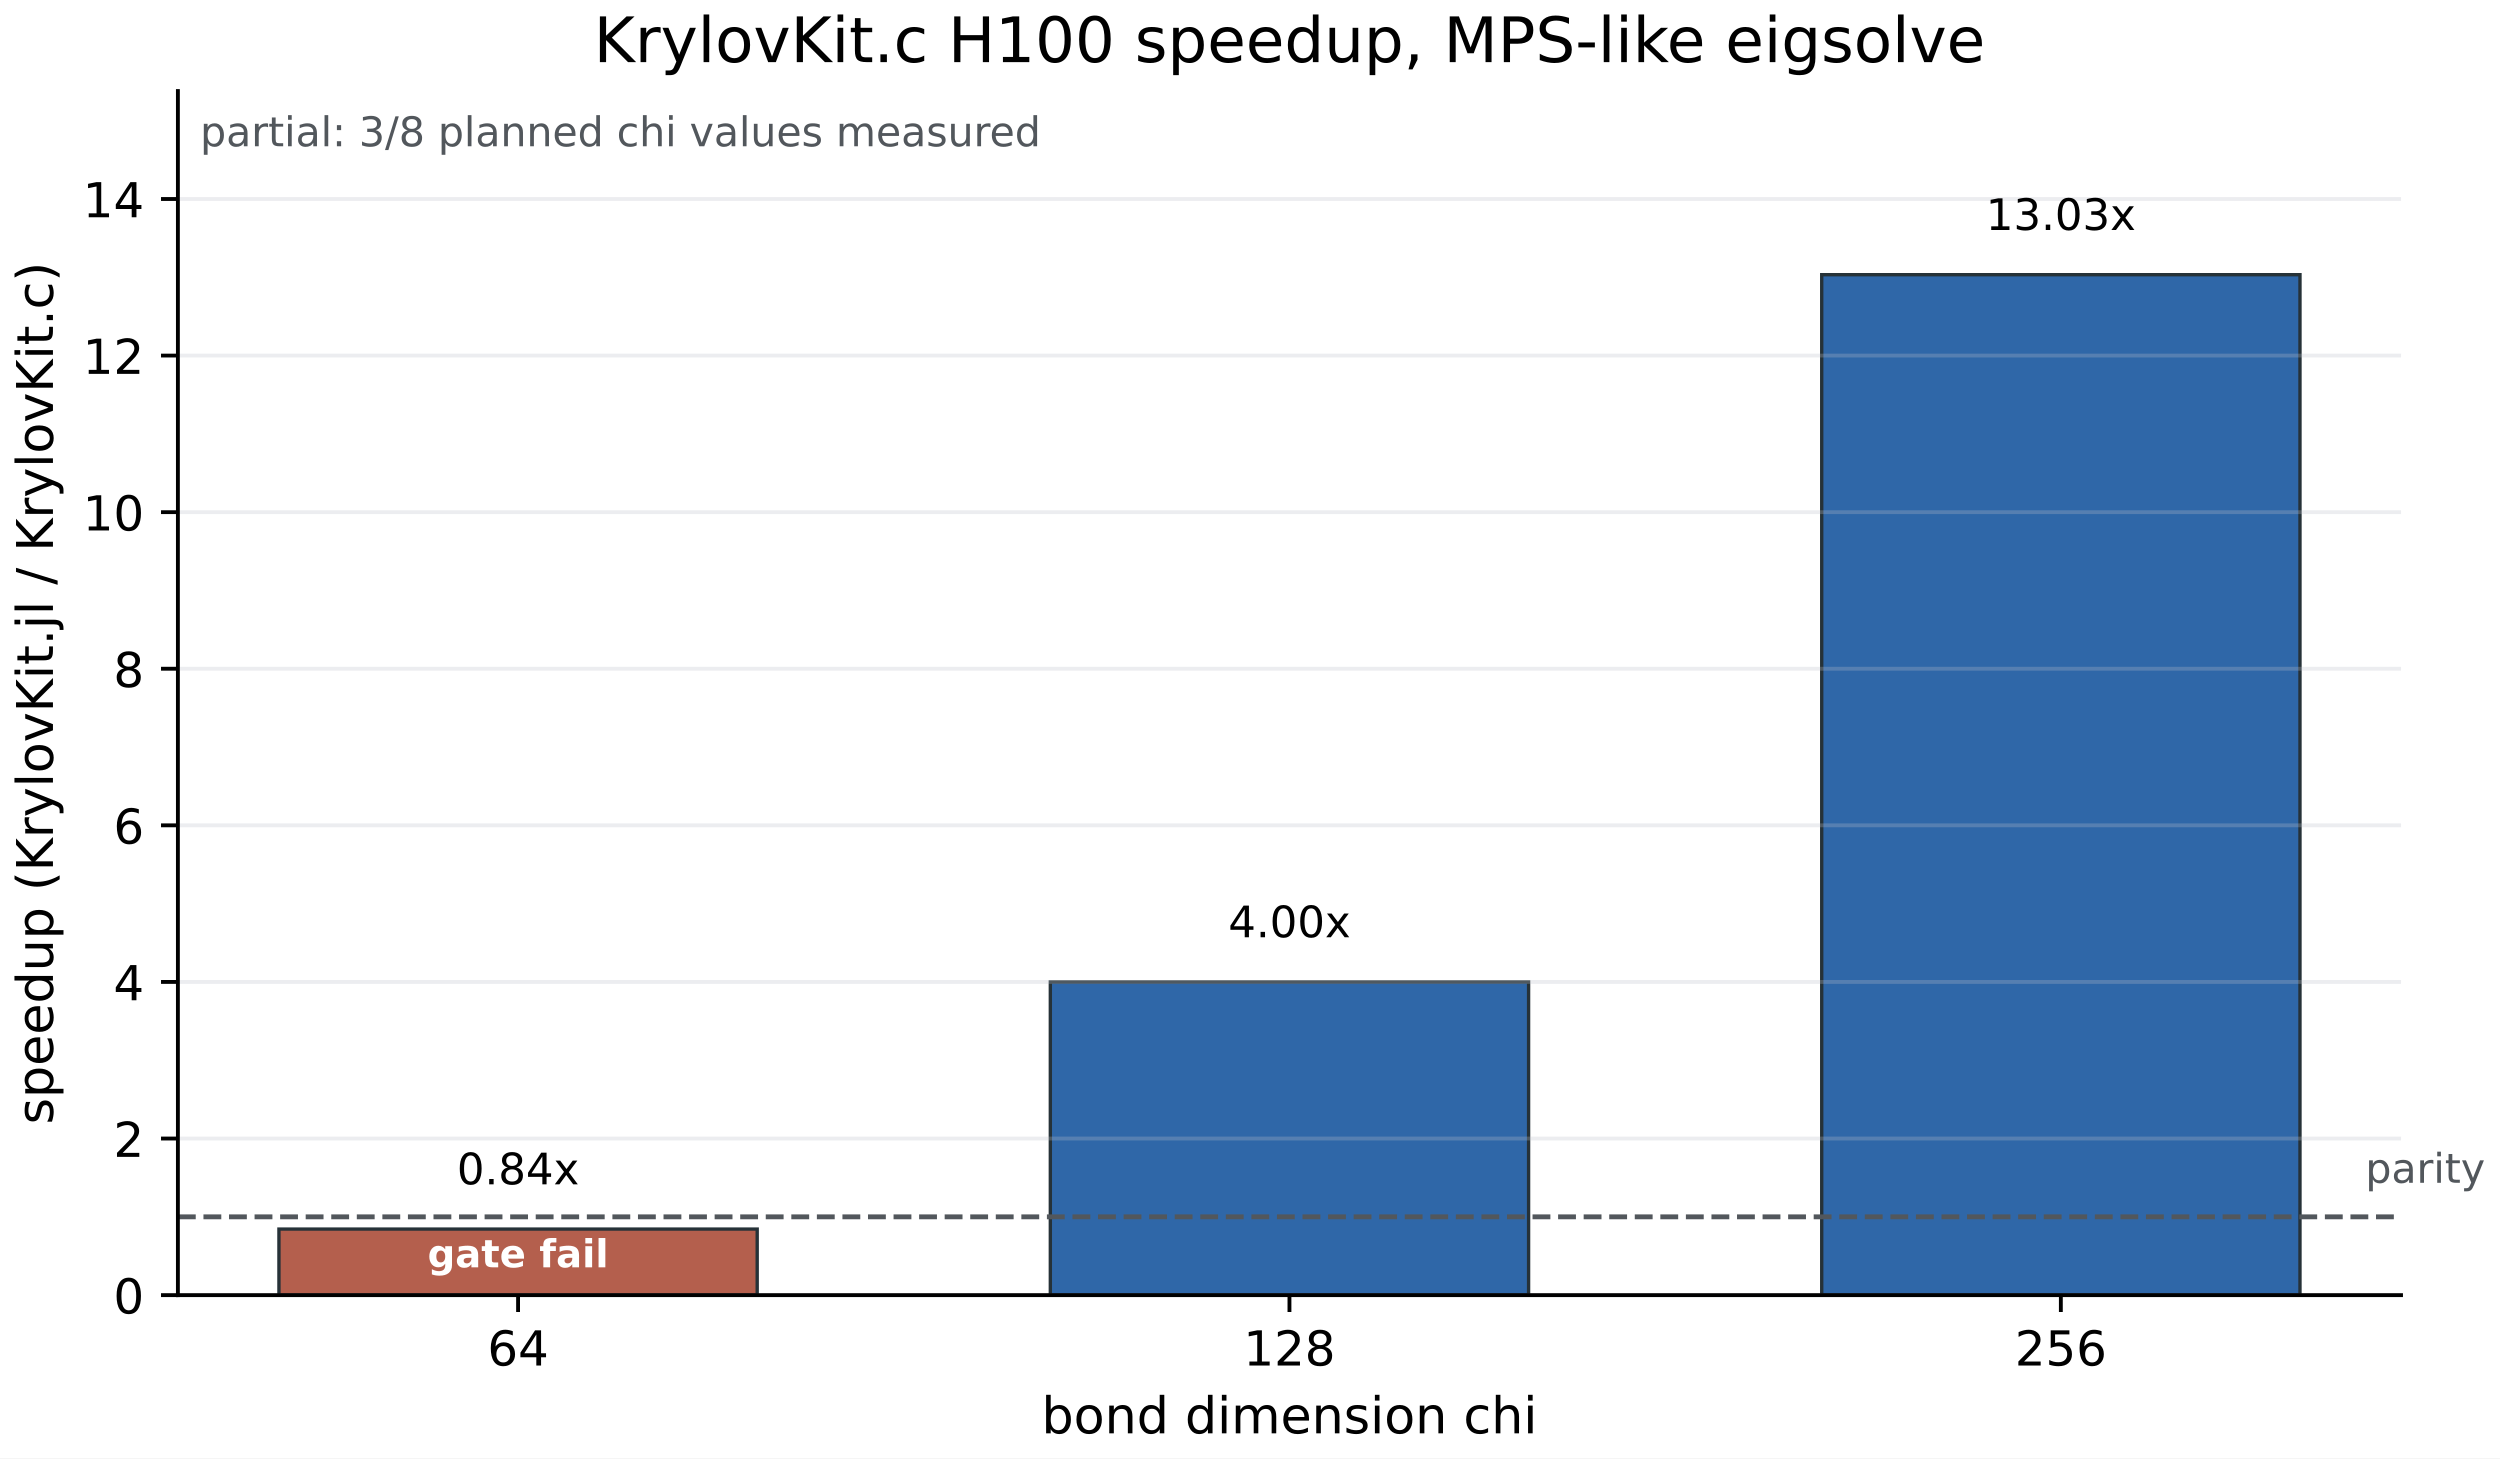
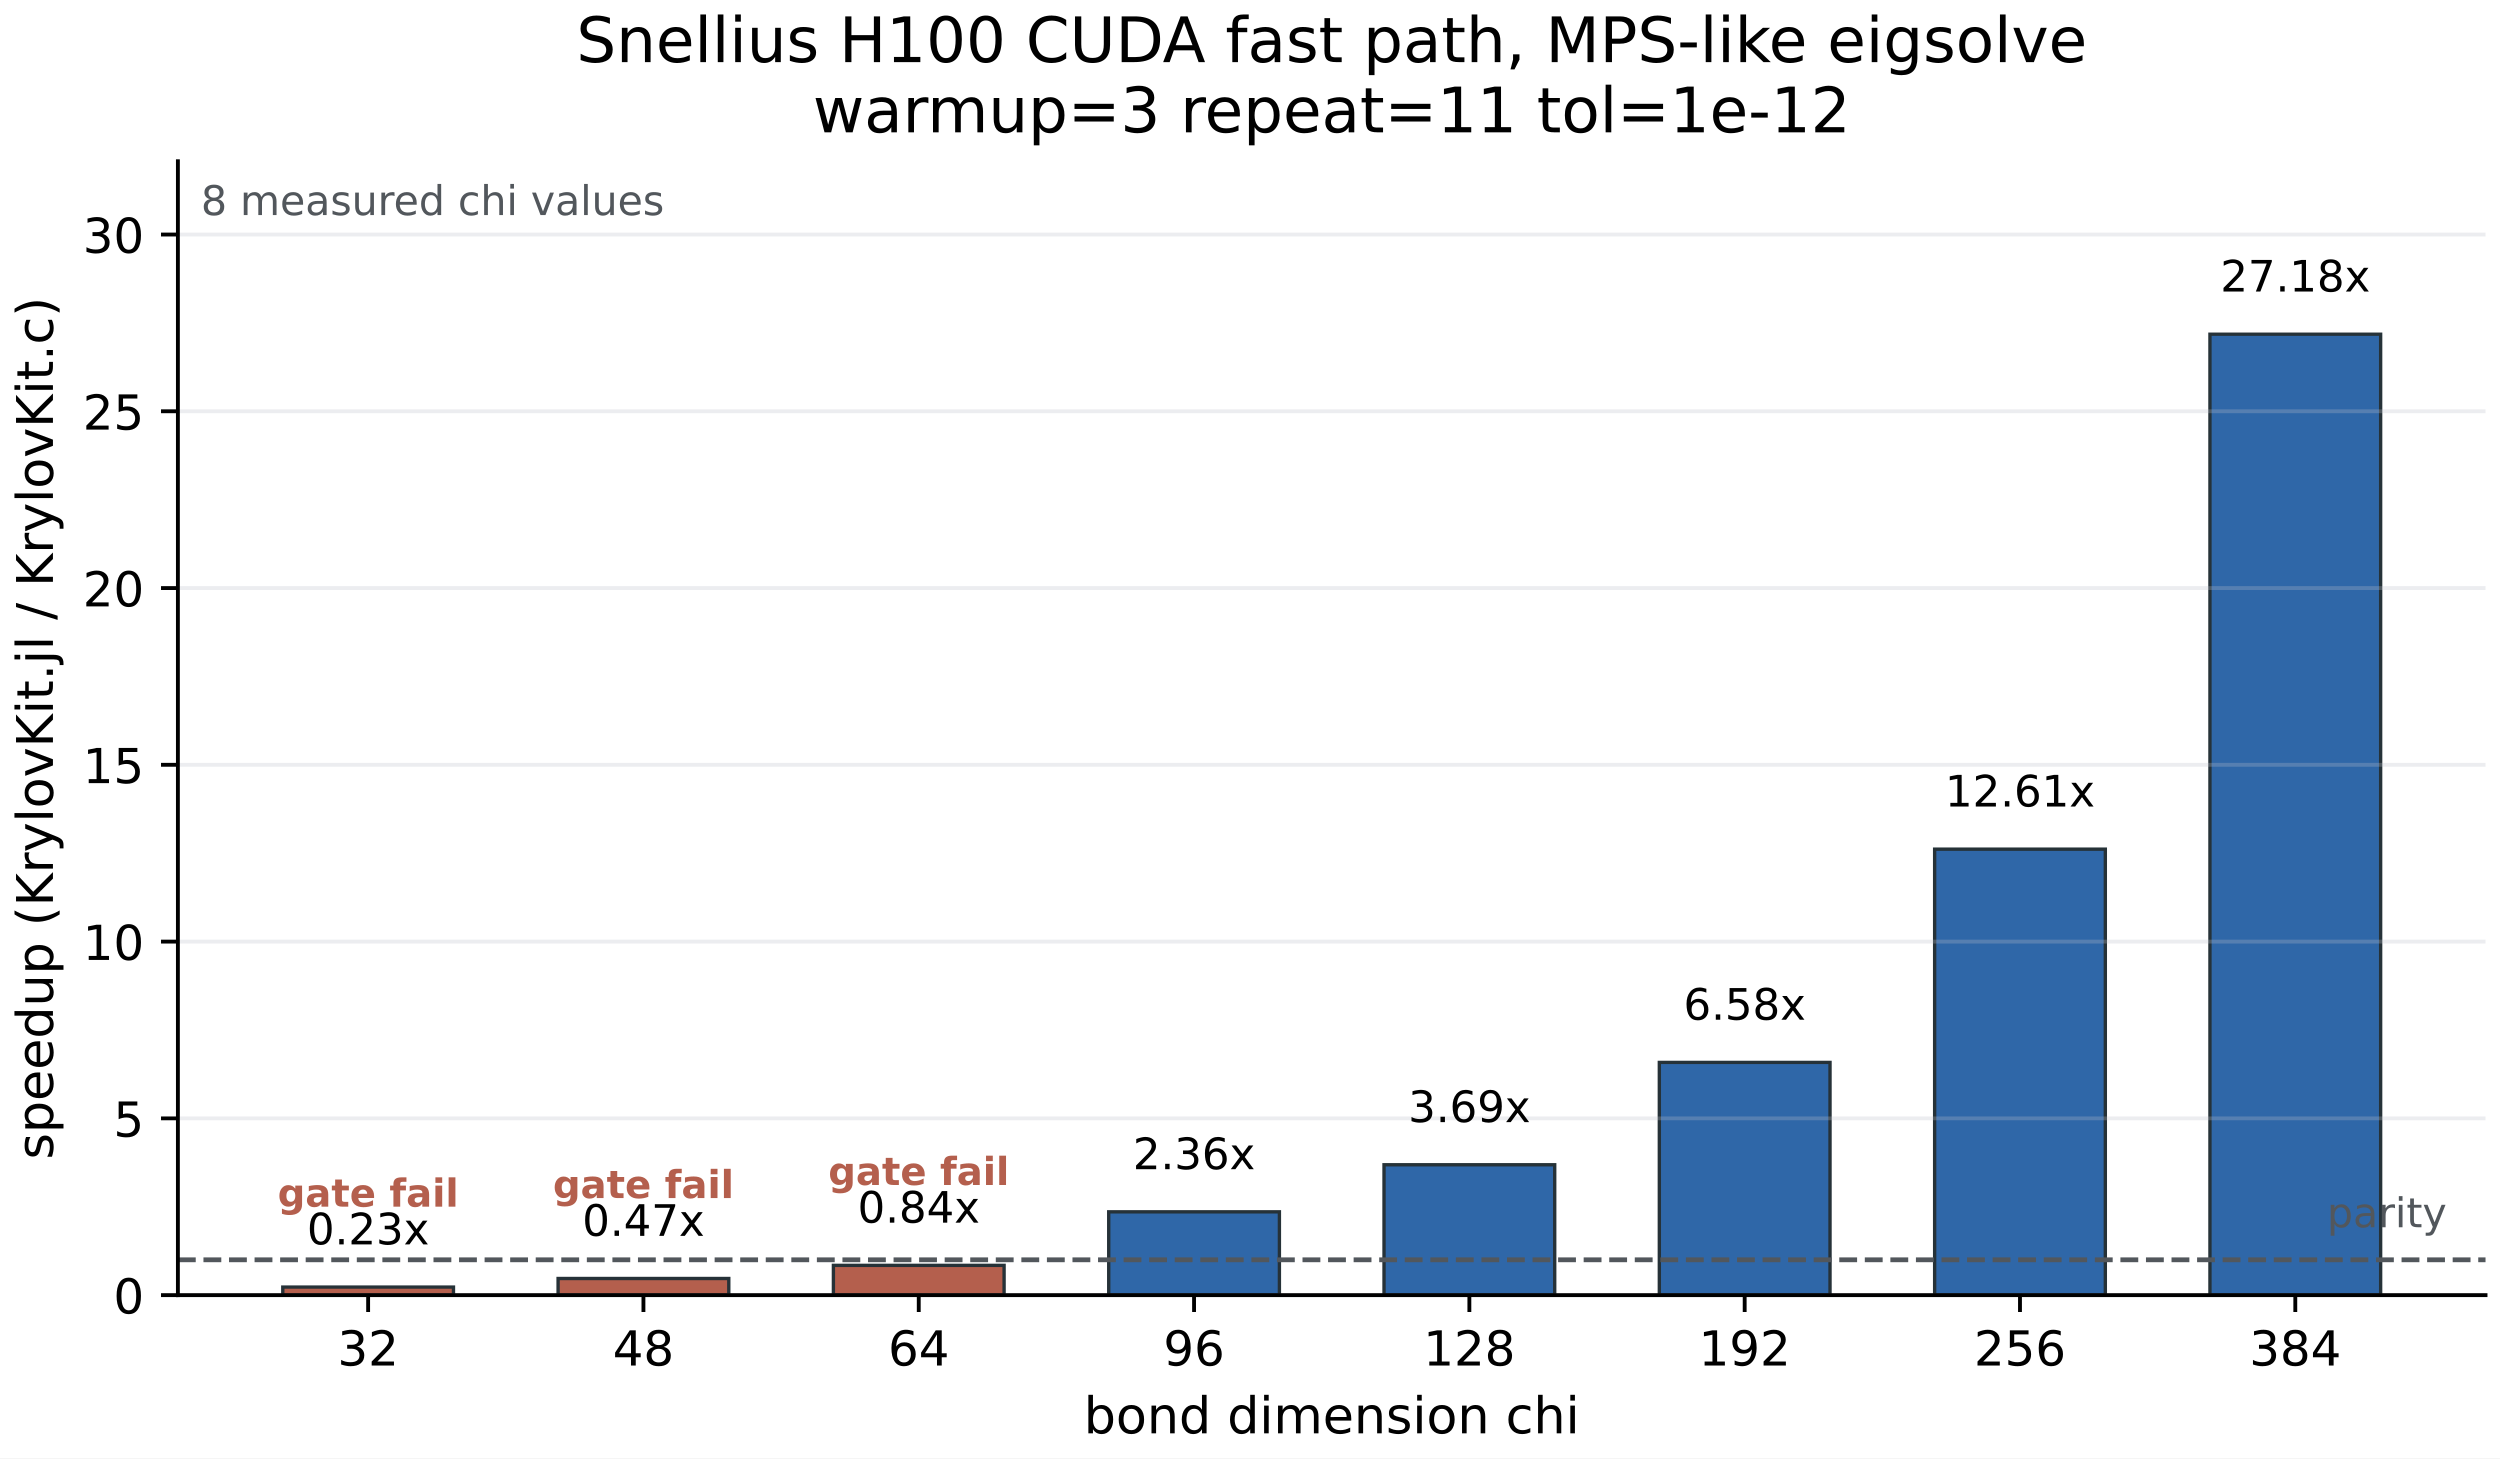
<svg xmlns="http://www.w3.org/2000/svg" xmlns:xlink="http://www.w3.org/1999/xlink" width="518.4pt" height="302.4pt" viewBox="0 0 518.4 302.4" version="1.1">
  <defs>
    <style type="text/css">*{stroke-linejoin: round; stroke-linecap: butt}</style>
  </defs>
  <g id="figure_1">
    <g id="patch_1">
      <path d="M 0 302.4 L 518.4 302.4 L 518.4 0 L 0 0 z " style="fill: #ffffff" />
    </g>
    <g id="axes_1">
      <g id="patch_2">
-         <path d="M 36.887 268.56 L 497.877 268.56 L 497.877 18.878 L 36.887 18.878 z " style="fill: #ffffff" />
+         <path d="M 36.887 268.56 L 515.4 268.56 L 515.4 33.435 L 36.887 33.435 z " style="fill: #ffffff" />
      </g>
      <g id="patch_3">
-         <path d="M 57.841 268.56 L 157.013 268.56 L 157.013 254.86 L 57.841 254.86 z " clip-path="url(#pf171823a1c)" style="fill: #b45f4d; stroke: #263238; stroke-width: 0.7; stroke-linejoin: miter" />
+         <path d="M 58.638 268.56 L 94.032 268.56 L 94.032 266.886 L 58.638 266.886 z " clip-path="url(#p4382e1b3cf)" style="fill: #b45f4d; stroke: #263238; stroke-width: 0.7; stroke-linejoin: miter" />
      </g>
      <g id="patch_4">
-         <path d="M 217.796 268.56 L 316.968 268.56 L 316.968 203.623 L 217.796 203.623 z " clip-path="url(#pf171823a1c)" style="fill: #2f67a8; stroke: #263238; stroke-width: 0.7; stroke-linejoin: miter" />
+         <path d="M 115.726 268.56 L 151.121 268.56 L 151.121 265.108 L 115.726 265.108 z " clip-path="url(#p4382e1b3cf)" style="fill: #b45f4d; stroke: #263238; stroke-width: 0.7; stroke-linejoin: miter" />
      </g>
      <g id="patch_5">
-         <path d="M 377.751 268.56 L 476.923 268.56 L 476.923 56.965 L 377.751 56.965 z " clip-path="url(#pf171823a1c)" style="fill: #2f67a8; stroke: #263238; stroke-width: 0.7; stroke-linejoin: miter" />
+         <path d="M 172.814 268.56 L 208.209 268.56 L 208.209 262.385 L 172.814 262.385 z " clip-path="url(#p4382e1b3cf)" style="fill: #b45f4d; stroke: #263238; stroke-width: 0.7; stroke-linejoin: miter" />
+       </g>
+       <g id="patch_6">
+         <path d="M 229.902 268.56 L 265.297 268.56 L 265.297 251.286 L 229.902 251.286 z " clip-path="url(#p4382e1b3cf)" style="fill: #2f67a8; stroke: #263238; stroke-width: 0.7; stroke-linejoin: miter" />
+       </g>
+       <g id="patch_7">
+         <path d="M 286.99 268.56 L 322.385 268.56 L 322.385 241.525 L 286.99 241.525 z " clip-path="url(#p4382e1b3cf)" style="fill: #2f67a8; stroke: #263238; stroke-width: 0.7; stroke-linejoin: miter" />
+       </g>
+       <g id="patch_8">
+         <path d="M 344.078 268.56 L 379.473 268.56 L 379.473 220.298 L 344.078 220.298 z " clip-path="url(#p4382e1b3cf)" style="fill: #2f67a8; stroke: #263238; stroke-width: 0.7; stroke-linejoin: miter" />
+       </g>
+       <g id="patch_9">
+         <path d="M 401.166 268.56 L 436.561 268.56 L 436.561 176.082 L 401.166 176.082 z " clip-path="url(#p4382e1b3cf)" style="fill: #2f67a8; stroke: #263238; stroke-width: 0.7; stroke-linejoin: miter" />
+       </g>
+       <g id="patch_10">
+         <path d="M 458.255 268.56 L 493.649 268.56 L 493.649 69.302 L 458.255 69.302 z " clip-path="url(#p4382e1b3cf)" style="fill: #2f67a8; stroke: #263238; stroke-width: 0.7; stroke-linejoin: miter" />
      </g>
      <g id="matplotlib.axis_1">
        <g id="xtick_1">
          <g id="line2d_1">
            <defs>
-               <path id="mcf173901f7" d="M 0 0 L 0 3.5 " style="stroke: #000000; stroke-width: 0.8" />
+               <path id="m2a04145f76" d="M 0 0 L 0 3.5 " style="stroke: #000000; stroke-width: 0.8" />
            </defs>
            <g>
-               <use xlink:href="#mcf173901f7" x="107.427" y="268.56" style="stroke: #000000; stroke-width: 0.8" />
+               <use xlink:href="#m2a04145f76" x="76.335" y="268.56" style="stroke: #000000; stroke-width: 0.8" />
            </g>
          </g>
          <g id="text_1">
-             <text style="font-size: 10px; font-family: 'DejaVu Sans', 'Bitstream Vera Sans', 'Computer Modern Sans Serif', 'Lucida Grande', 'Verdana', 'Geneva', 'Lucid', 'Arial', 'Helvetica', 'Avant Garde', sans-serif; text-anchor: middle" x="107.427" y="283.158" transform="rotate(-0 107.4273 283.158)">64</text>
+             <text style="font-size: 10px; font-family: 'DejaVu Sans', 'Bitstream Vera Sans', 'Computer Modern Sans Serif', 'Lucida Grande', 'Verdana', 'Geneva', 'Lucid', 'Arial', 'Helvetica', 'Avant Garde', sans-serif; text-anchor: middle" x="76.335" y="283.158" transform="rotate(-0 76.33515 283.158)">32</text>
          </g>
        </g>
        <g id="xtick_2">
          <g id="line2d_2">
            <g>
-               <use xlink:href="#mcf173901f7" x="267.382" y="268.56" style="stroke: #000000; stroke-width: 0.8" />
+               <use xlink:href="#m2a04145f76" x="133.423" y="268.56" style="stroke: #000000; stroke-width: 0.8" />
            </g>
          </g>
          <g id="text_2">
-             <text style="font-size: 10px; font-family: 'DejaVu Sans', 'Bitstream Vera Sans', 'Computer Modern Sans Serif', 'Lucida Grande', 'Verdana', 'Geneva', 'Lucid', 'Arial', 'Helvetica', 'Avant Garde', sans-serif; text-anchor: middle" x="267.382" y="283.158" transform="rotate(-0 267.382 283.158)">128</text>
+             <text style="font-size: 10px; font-family: 'DejaVu Sans', 'Bitstream Vera Sans', 'Computer Modern Sans Serif', 'Lucida Grande', 'Verdana', 'Geneva', 'Lucid', 'Arial', 'Helvetica', 'Avant Garde', sans-serif; text-anchor: middle" x="133.423" y="283.158" transform="rotate(-0 133.4233 283.158)">48</text>
          </g>
        </g>
        <g id="xtick_3">
          <g id="line2d_3">
            <g>
-               <use xlink:href="#mcf173901f7" x="427.337" y="268.56" style="stroke: #000000; stroke-width: 0.8" />
+               <use xlink:href="#m2a04145f76" x="190.511" y="268.56" style="stroke: #000000; stroke-width: 0.8" />
            </g>
          </g>
          <g id="text_3">
-             <text style="font-size: 10px; font-family: 'DejaVu Sans', 'Bitstream Vera Sans', 'Computer Modern Sans Serif', 'Lucida Grande', 'Verdana', 'Geneva', 'Lucid', 'Arial', 'Helvetica', 'Avant Garde', sans-serif; text-anchor: middle" x="427.337" y="283.158" transform="rotate(-0 427.3366 283.158)">256</text>
-           </g>
-         </g>
-         <g id="text_4">
-           <text style="font-size: 10.5px; font-family: 'DejaVu Sans', 'Bitstream Vera Sans', 'Computer Modern Sans Serif', 'Lucida Grande', 'Verdana', 'Geneva', 'Lucid', 'Arial', 'Helvetica', 'Avant Garde', sans-serif; text-anchor: middle" x="267.382" y="297.216" transform="rotate(-0 267.382 297.2161)">bond dimension chi</text>
+             <text style="font-size: 10px; font-family: 'DejaVu Sans', 'Bitstream Vera Sans', 'Computer Modern Sans Serif', 'Lucida Grande', 'Verdana', 'Geneva', 'Lucid', 'Arial', 'Helvetica', 'Avant Garde', sans-serif; text-anchor: middle" x="190.511" y="283.158" transform="rotate(-0 190.5114 283.158)">64</text>
+           </g>
+         </g>
+         <g id="xtick_4">
+           <g id="line2d_4">
+             <g>
+               <use xlink:href="#m2a04145f76" x="247.599" y="268.56" style="stroke: #000000; stroke-width: 0.8" />
+             </g>
+           </g>
+           <g id="text_4">
+             <text style="font-size: 10px; font-family: 'DejaVu Sans', 'Bitstream Vera Sans', 'Computer Modern Sans Serif', 'Lucida Grande', 'Verdana', 'Geneva', 'Lucid', 'Arial', 'Helvetica', 'Avant Garde', sans-serif; text-anchor: middle" x="247.599" y="283.158" transform="rotate(-0 247.5995 283.158)">96</text>
+           </g>
+         </g>
+         <g id="xtick_5">
+           <g id="line2d_5">
+             <g>
+               <use xlink:href="#m2a04145f76" x="304.688" y="268.56" style="stroke: #000000; stroke-width: 0.8" />
+             </g>
+           </g>
+           <g id="text_5">
+             <text style="font-size: 10px; font-family: 'DejaVu Sans', 'Bitstream Vera Sans', 'Computer Modern Sans Serif', 'Lucida Grande', 'Verdana', 'Geneva', 'Lucid', 'Arial', 'Helvetica', 'Avant Garde', sans-serif; text-anchor: middle" x="304.688" y="283.158" transform="rotate(-0 304.6876 283.158)">128</text>
+           </g>
+         </g>
+         <g id="xtick_6">
+           <g id="line2d_6">
+             <g>
+               <use xlink:href="#m2a04145f76" x="361.776" y="268.56" style="stroke: #000000; stroke-width: 0.8" />
+             </g>
+           </g>
+           <g id="text_6">
+             <text style="font-size: 10px; font-family: 'DejaVu Sans', 'Bitstream Vera Sans', 'Computer Modern Sans Serif', 'Lucida Grande', 'Verdana', 'Geneva', 'Lucid', 'Arial', 'Helvetica', 'Avant Garde', sans-serif; text-anchor: middle" x="361.776" y="283.158" transform="rotate(-0 361.7757 283.158)">192</text>
+           </g>
+         </g>
+         <g id="xtick_7">
+           <g id="line2d_7">
+             <g>
+               <use xlink:href="#m2a04145f76" x="418.864" y="268.56" style="stroke: #000000; stroke-width: 0.8" />
+             </g>
+           </g>
+           <g id="text_7">
+             <text style="font-size: 10px; font-family: 'DejaVu Sans', 'Bitstream Vera Sans', 'Computer Modern Sans Serif', 'Lucida Grande', 'Verdana', 'Geneva', 'Lucid', 'Arial', 'Helvetica', 'Avant Garde', sans-serif; text-anchor: middle" x="418.864" y="283.158" transform="rotate(-0 418.8638 283.158)">256</text>
+           </g>
+         </g>
+         <g id="xtick_8">
+           <g id="line2d_8">
+             <g>
+               <use xlink:href="#m2a04145f76" x="475.952" y="268.56" style="stroke: #000000; stroke-width: 0.8" />
+             </g>
+           </g>
+           <g id="text_8">
+             <text style="font-size: 10px; font-family: 'DejaVu Sans', 'Bitstream Vera Sans', 'Computer Modern Sans Serif', 'Lucida Grande', 'Verdana', 'Geneva', 'Lucid', 'Arial', 'Helvetica', 'Avant Garde', sans-serif; text-anchor: middle" x="475.952" y="283.158" transform="rotate(-0 475.9519 283.158)">384</text>
+           </g>
+         </g>
+         <g id="text_9">
+           <text style="font-size: 10.5px; font-family: 'DejaVu Sans', 'Bitstream Vera Sans', 'Computer Modern Sans Serif', 'Lucida Grande', 'Verdana', 'Geneva', 'Lucid', 'Arial', 'Helvetica', 'Avant Garde', sans-serif; text-anchor: middle" x="276.144" y="297.216" transform="rotate(-0 276.1435 297.2161)">bond dimension chi</text>
        </g>
      </g>
      <g id="matplotlib.axis_2">
        <g id="ytick_1">
-           <g id="line2d_4">
-             <path d="M 36.887 268.56 L 497.877 268.56 " clip-path="url(#pf171823a1c)" style="fill: none; stroke: #b9c0c9; stroke-opacity: 0.28; stroke-width: 0.8; stroke-linecap: square" />
-           </g>
-           <g id="line2d_5">
+           <g id="line2d_9">
+             <path d="M 36.887 268.56 L 515.4 268.56 " clip-path="url(#p4382e1b3cf)" style="fill: none; stroke: #b9c0c9; stroke-opacity: 0.28; stroke-width: 0.8; stroke-linecap: square" />
+           </g>
+           <g id="line2d_10">
            <defs>
-               <path id="m23be39ec56" d="M 0 0 L -3.5 0 " style="stroke: #000000; stroke-width: 0.8" />
+               <path id="m36e8fd71bd" d="M 0 0 L -3.5 0 " style="stroke: #000000; stroke-width: 0.8" />
            </defs>
            <g>
-               <use xlink:href="#m23be39ec56" x="36.887" y="268.56" style="stroke: #000000; stroke-width: 0.8" />
-             </g>
-           </g>
-           <g id="text_5">
+               <use xlink:href="#m36e8fd71bd" x="36.887" y="268.56" style="stroke: #000000; stroke-width: 0.8" />
+             </g>
+           </g>
+           <g id="text_10">
            <text style="font-size: 10px; font-family: 'DejaVu Sans', 'Bitstream Vera Sans', 'Computer Modern Sans Serif', 'Lucida Grande', 'Verdana', 'Geneva', 'Lucid', 'Arial', 'Helvetica', 'Avant Garde', sans-serif; text-anchor: end" x="29.887" y="272.359" transform="rotate(-0 29.88727 272.3588)">0</text>
          </g>
        </g>
        <g id="ytick_2">
-           <g id="line2d_6">
-             <path d="M 36.887 236.088 L 497.877 236.088 " clip-path="url(#pf171823a1c)" style="fill: none; stroke: #b9c0c9; stroke-opacity: 0.28; stroke-width: 0.8; stroke-linecap: square" />
-           </g>
-           <g id="line2d_7">
-             <g>
-               <use xlink:href="#m23be39ec56" x="36.887" y="236.088" style="stroke: #000000; stroke-width: 0.8" />
-             </g>
-           </g>
-           <g id="text_6">
-             <text style="font-size: 10px; font-family: 'DejaVu Sans', 'Bitstream Vera Sans', 'Computer Modern Sans Serif', 'Lucida Grande', 'Verdana', 'Geneva', 'Lucid', 'Arial', 'Helvetica', 'Avant Garde', sans-serif; text-anchor: end" x="29.887" y="239.887" transform="rotate(-0 29.88727 239.8873)">2</text>
+           <g id="line2d_11">
+             <path d="M 36.887 231.905 L 515.4 231.905 " clip-path="url(#p4382e1b3cf)" style="fill: none; stroke: #b9c0c9; stroke-opacity: 0.28; stroke-width: 0.8; stroke-linecap: square" />
+           </g>
+           <g id="line2d_12">
+             <g>
+               <use xlink:href="#m36e8fd71bd" x="36.887" y="231.905" style="stroke: #000000; stroke-width: 0.8" />
+             </g>
+           </g>
+           <g id="text_11">
+             <text style="font-size: 10px; font-family: 'DejaVu Sans', 'Bitstream Vera Sans', 'Computer Modern Sans Serif', 'Lucida Grande', 'Verdana', 'Geneva', 'Lucid', 'Arial', 'Helvetica', 'Avant Garde', sans-serif; text-anchor: end" x="29.887" y="235.704" transform="rotate(-0 29.88727 235.704)">5</text>
          </g>
        </g>
        <g id="ytick_3">
-           <g id="line2d_8">
-             <path d="M 36.887 203.617 L 497.877 203.617 " clip-path="url(#pf171823a1c)" style="fill: none; stroke: #b9c0c9; stroke-opacity: 0.28; stroke-width: 0.8; stroke-linecap: square" />
-           </g>
-           <g id="line2d_9">
-             <g>
-               <use xlink:href="#m23be39ec56" x="36.887" y="203.617" style="stroke: #000000; stroke-width: 0.8" />
-             </g>
-           </g>
-           <g id="text_7">
-             <text style="font-size: 10px; font-family: 'DejaVu Sans', 'Bitstream Vera Sans', 'Computer Modern Sans Serif', 'Lucida Grande', 'Verdana', 'Geneva', 'Lucid', 'Arial', 'Helvetica', 'Avant Garde', sans-serif; text-anchor: end" x="29.887" y="207.416" transform="rotate(-0 29.88727 207.4158)">4</text>
+           <g id="line2d_13">
+             <path d="M 36.887 195.25 L 515.4 195.25 " clip-path="url(#p4382e1b3cf)" style="fill: none; stroke: #b9c0c9; stroke-opacity: 0.28; stroke-width: 0.8; stroke-linecap: square" />
+           </g>
+           <g id="line2d_14">
+             <g>
+               <use xlink:href="#m36e8fd71bd" x="36.887" y="195.25" style="stroke: #000000; stroke-width: 0.8" />
+             </g>
+           </g>
+           <g id="text_12">
+             <text style="font-size: 10px; font-family: 'DejaVu Sans', 'Bitstream Vera Sans', 'Computer Modern Sans Serif', 'Lucida Grande', 'Verdana', 'Geneva', 'Lucid', 'Arial', 'Helvetica', 'Avant Garde', sans-serif; text-anchor: end" x="29.887" y="199.049" transform="rotate(-0 29.88727 199.0493)">10</text>
          </g>
        </g>
        <g id="ytick_4">
-           <g id="line2d_10">
-             <path d="M 36.887 171.145 L 497.877 171.145 " clip-path="url(#pf171823a1c)" style="fill: none; stroke: #b9c0c9; stroke-opacity: 0.28; stroke-width: 0.8; stroke-linecap: square" />
-           </g>
-           <g id="line2d_11">
-             <g>
-               <use xlink:href="#m23be39ec56" x="36.887" y="171.145" style="stroke: #000000; stroke-width: 0.8" />
-             </g>
-           </g>
-           <g id="text_8">
-             <text style="font-size: 10px; font-family: 'DejaVu Sans', 'Bitstream Vera Sans', 'Computer Modern Sans Serif', 'Lucida Grande', 'Verdana', 'Geneva', 'Lucid', 'Arial', 'Helvetica', 'Avant Garde', sans-serif; text-anchor: end" x="29.887" y="174.944" transform="rotate(-0 29.88727 174.9442)">6</text>
+           <g id="line2d_15">
+             <path d="M 36.887 158.595 L 515.4 158.595 " clip-path="url(#p4382e1b3cf)" style="fill: none; stroke: #b9c0c9; stroke-opacity: 0.28; stroke-width: 0.8; stroke-linecap: square" />
+           </g>
+           <g id="line2d_16">
+             <g>
+               <use xlink:href="#m36e8fd71bd" x="36.887" y="158.595" style="stroke: #000000; stroke-width: 0.8" />
+             </g>
+           </g>
+           <g id="text_13">
+             <text style="font-size: 10px; font-family: 'DejaVu Sans', 'Bitstream Vera Sans', 'Computer Modern Sans Serif', 'Lucida Grande', 'Verdana', 'Geneva', 'Lucid', 'Arial', 'Helvetica', 'Avant Garde', sans-serif; text-anchor: end" x="29.887" y="162.394" transform="rotate(-0 29.88727 162.3945)">15</text>
          </g>
        </g>
        <g id="ytick_5">
-           <g id="line2d_12">
-             <path d="M 36.887 138.673 L 497.877 138.673 " clip-path="url(#pf171823a1c)" style="fill: none; stroke: #b9c0c9; stroke-opacity: 0.28; stroke-width: 0.8; stroke-linecap: square" />
-           </g>
-           <g id="line2d_13">
-             <g>
-               <use xlink:href="#m23be39ec56" x="36.887" y="138.673" style="stroke: #000000; stroke-width: 0.8" />
-             </g>
-           </g>
-           <g id="text_9">
-             <text style="font-size: 10px; font-family: 'DejaVu Sans', 'Bitstream Vera Sans', 'Computer Modern Sans Serif', 'Lucida Grande', 'Verdana', 'Geneva', 'Lucid', 'Arial', 'Helvetica', 'Avant Garde', sans-serif; text-anchor: end" x="29.887" y="142.473" transform="rotate(-0 29.88727 142.4727)">8</text>
+           <g id="line2d_17">
+             <path d="M 36.887 121.94 L 515.4 121.94 " clip-path="url(#p4382e1b3cf)" style="fill: none; stroke: #b9c0c9; stroke-opacity: 0.28; stroke-width: 0.8; stroke-linecap: square" />
+           </g>
+           <g id="line2d_18">
+             <g>
+               <use xlink:href="#m36e8fd71bd" x="36.887" y="121.94" style="stroke: #000000; stroke-width: 0.8" />
+             </g>
+           </g>
+           <g id="text_14">
+             <text style="font-size: 10px; font-family: 'DejaVu Sans', 'Bitstream Vera Sans', 'Computer Modern Sans Serif', 'Lucida Grande', 'Verdana', 'Geneva', 'Lucid', 'Arial', 'Helvetica', 'Avant Garde', sans-serif; text-anchor: end" x="29.887" y="125.74" transform="rotate(-0 29.88727 125.7397)">20</text>
          </g>
        </g>
        <g id="ytick_6">
-           <g id="line2d_14">
-             <path d="M 36.887 106.202 L 497.877 106.202 " clip-path="url(#pf171823a1c)" style="fill: none; stroke: #b9c0c9; stroke-opacity: 0.28; stroke-width: 0.8; stroke-linecap: square" />
-           </g>
-           <g id="line2d_15">
-             <g>
-               <use xlink:href="#m23be39ec56" x="36.887" y="106.202" style="stroke: #000000; stroke-width: 0.8" />
-             </g>
-           </g>
-           <g id="text_10">
-             <text style="font-size: 10px; font-family: 'DejaVu Sans', 'Bitstream Vera Sans', 'Computer Modern Sans Serif', 'Lucida Grande', 'Verdana', 'Geneva', 'Lucid', 'Arial', 'Helvetica', 'Avant Garde', sans-serif; text-anchor: end" x="29.887" y="110.001" transform="rotate(-0 29.88727 110.0012)">10</text>
+           <g id="line2d_19">
+             <path d="M 36.887 85.286 L 515.4 85.286 " clip-path="url(#p4382e1b3cf)" style="fill: none; stroke: #b9c0c9; stroke-opacity: 0.28; stroke-width: 0.8; stroke-linecap: square" />
+           </g>
+           <g id="line2d_20">
+             <g>
+               <use xlink:href="#m36e8fd71bd" x="36.887" y="85.286" style="stroke: #000000; stroke-width: 0.8" />
+             </g>
+           </g>
+           <g id="text_15">
+             <text style="font-size: 10px; font-family: 'DejaVu Sans', 'Bitstream Vera Sans', 'Computer Modern Sans Serif', 'Lucida Grande', 'Verdana', 'Geneva', 'Lucid', 'Arial', 'Helvetica', 'Avant Garde', sans-serif; text-anchor: end" x="29.887" y="89.085" transform="rotate(-0 29.88727 89.08492)">25</text>
          </g>
        </g>
        <g id="ytick_7">
-           <g id="line2d_16">
-             <path d="M 36.887 73.73 L 497.877 73.73 " clip-path="url(#pf171823a1c)" style="fill: none; stroke: #b9c0c9; stroke-opacity: 0.28; stroke-width: 0.8; stroke-linecap: square" />
-           </g>
-           <g id="line2d_17">
-             <g>
-               <use xlink:href="#m23be39ec56" x="36.887" y="73.73" style="stroke: #000000; stroke-width: 0.8" />
-             </g>
-           </g>
-           <g id="text_11">
-             <text style="font-size: 10px; font-family: 'DejaVu Sans', 'Bitstream Vera Sans', 'Computer Modern Sans Serif', 'Lucida Grande', 'Verdana', 'Geneva', 'Lucid', 'Arial', 'Helvetica', 'Avant Garde', sans-serif; text-anchor: end" x="29.887" y="77.53" transform="rotate(-0 29.88727 77.52966)">12</text>
-           </g>
-         </g>
-         <g id="ytick_8">
-           <g id="line2d_18">
-             <path d="M 36.887 41.259 L 497.877 41.259 " clip-path="url(#pf171823a1c)" style="fill: none; stroke: #b9c0c9; stroke-opacity: 0.28; stroke-width: 0.8; stroke-linecap: square" />
-           </g>
-           <g id="line2d_19">
-             <g>
-               <use xlink:href="#m23be39ec56" x="36.887" y="41.259" style="stroke: #000000; stroke-width: 0.8" />
-             </g>
-           </g>
-           <g id="text_12">
-             <text style="font-size: 10px; font-family: 'DejaVu Sans', 'Bitstream Vera Sans', 'Computer Modern Sans Serif', 'Lucida Grande', 'Verdana', 'Geneva', 'Lucid', 'Arial', 'Helvetica', 'Avant Garde', sans-serif; text-anchor: end" x="29.887" y="45.058" transform="rotate(-0 29.88727 45.05814)">14</text>
-           </g>
-         </g>
-         <g id="text_13">
-           <text style="font-size: 10.5px; font-family: 'DejaVu Sans', 'Bitstream Vera Sans', 'Computer Modern Sans Serif', 'Lucida Grande', 'Verdana', 'Geneva', 'Lucid', 'Arial', 'Helvetica', 'Avant Garde', sans-serif; text-anchor: middle" x="10.979" y="143.719" transform="rotate(-90 10.9786 143.7189)">speedup (KrylovKit.jl / KrylovKit.c)</text>
-         </g>
-       </g>
-       <g id="line2d_20">
-         <path d="M 36.887 252.324 L 497.877 252.324 " clip-path="url(#pf171823a1c)" style="fill: none; stroke-dasharray: 3.7,1.6; stroke-dashoffset: 0; stroke: #52575c" />
-       </g>
-       <g id="patch_6">
-         <path d="M 36.887 268.56 L 36.887 18.878 " style="fill: none; stroke: #000000; stroke-width: 0.8; stroke-linejoin: miter; stroke-linecap: square" />
-       </g>
-       <g id="patch_7">
-         <path d="M 36.887 268.56 L 497.877 268.56 " style="fill: none; stroke: #000000; stroke-width: 0.8; stroke-linejoin: miter; stroke-linecap: square" />
-       </g>
-       <g id="text_14">
-         <text style="font-size: 9px; font-family: 'DejaVu Sans', 'Bitstream Vera Sans', 'Computer Modern Sans Serif', 'Lucida Grande', 'Verdana', 'Geneva', 'Lucid', 'Arial', 'Helvetica', 'Avant Garde', sans-serif; text-anchor: middle" x="107.427" y="245.582" transform="rotate(-0 107.4273 245.5825)">0.84x</text>
-       </g>
-       <g id="text_15">
-         <text style="font-weight: 700; font-size: 8px; font-family: 'DejaVu Sans', 'Bitstream Vera Sans', 'Computer Modern Sans Serif', 'Lucida Grande', 'Verdana', 'Geneva', 'Lucid', 'Arial', 'Helvetica', 'Avant Garde', sans-serif; text-anchor: middle; fill: #ffffff" x="107.427" y="262.79" transform="rotate(-0 107.4273 262.7901)">gate fail</text>
-       </g>
-       <g id="text_16">
-         <text style="font-size: 9px; font-family: 'DejaVu Sans', 'Bitstream Vera Sans', 'Computer Modern Sans Serif', 'Lucida Grande', 'Verdana', 'Geneva', 'Lucid', 'Arial', 'Helvetica', 'Avant Garde', sans-serif; text-anchor: middle" x="267.382" y="194.345" transform="rotate(-0 267.382 194.3452)">4.00x</text>
-       </g>
-       <g id="text_17">
-         <text style="font-size: 9px; font-family: 'DejaVu Sans', 'Bitstream Vera Sans', 'Computer Modern Sans Serif', 'Lucida Grande', 'Verdana', 'Geneva', 'Lucid', 'Arial', 'Helvetica', 'Avant Garde', sans-serif; text-anchor: middle" x="427.337" y="47.688" transform="rotate(-0 427.3366 47.68768)">13.03x</text>
+           <g id="line2d_21">
+             <path d="M 36.887 48.631 L 515.4 48.631 " clip-path="url(#p4382e1b3cf)" style="fill: none; stroke: #b9c0c9; stroke-opacity: 0.28; stroke-width: 0.8; stroke-linecap: square" />
+           </g>
+           <g id="line2d_22">
+             <g>
+               <use xlink:href="#m36e8fd71bd" x="36.887" y="48.631" style="stroke: #000000; stroke-width: 0.8" />
+             </g>
+           </g>
+           <g id="text_16">
+             <text style="font-size: 10px; font-family: 'DejaVu Sans', 'Bitstream Vera Sans', 'Computer Modern Sans Serif', 'Lucida Grande', 'Verdana', 'Geneva', 'Lucid', 'Arial', 'Helvetica', 'Avant Garde', sans-serif; text-anchor: end" x="29.887" y="52.43" transform="rotate(-0 29.88727 52.43014)">30</text>
+           </g>
+         </g>
+         <g id="text_17">
+           <text style="font-size: 10.5px; font-family: 'DejaVu Sans', 'Bitstream Vera Sans', 'Computer Modern Sans Serif', 'Lucida Grande', 'Verdana', 'Geneva', 'Lucid', 'Arial', 'Helvetica', 'Avant Garde', sans-serif; text-anchor: middle" x="10.979" y="150.997" transform="rotate(-90 10.9786 150.9975)">speedup (KrylovKit.jl / KrylovKit.c)</text>
+         </g>
+       </g>
+       <g id="line2d_23">
+         <path d="M 36.887 261.229 L 515.4 261.229 " clip-path="url(#p4382e1b3cf)" style="fill: none; stroke-dasharray: 3.7,1.6; stroke-dashoffset: 0; stroke: #52575c" />
+       </g>
+       <g id="patch_11">
+         <path d="M 36.887 268.56 L 36.887 33.435 " style="fill: none; stroke: #000000; stroke-width: 0.8; stroke-linejoin: miter; stroke-linecap: square" />
+       </g>
+       <g id="patch_12">
+         <path d="M 36.887 268.56 L 515.4 268.56 " style="fill: none; stroke: #000000; stroke-width: 0.8; stroke-linejoin: miter; stroke-linecap: square" />
      </g>
      <g id="text_18">
-         <text style="font-size: 8.5px; font-family: 'DejaVu Sans', 'Bitstream Vera Sans', 'Computer Modern Sans Serif', 'Lucida Grande', 'Verdana', 'Geneva', 'Lucid', 'Arial', 'Helvetica', 'Avant Garde', sans-serif; text-anchor: start; fill: #52575c" x="41.497" y="30.331" transform="rotate(-0 41.49717 30.33051)">partial: 3/8 planned chi values measured</text>
+         <text style="font-size: 9px; font-family: 'DejaVu Sans', 'Bitstream Vera Sans', 'Computer Modern Sans Serif', 'Lucida Grande', 'Verdana', 'Geneva', 'Lucid', 'Arial', 'Helvetica', 'Avant Garde', sans-serif; text-anchor: middle" x="76.335" y="258.04" transform="rotate(-0 76.33515 258.0402)">0.23x</text>
      </g>
      <g id="text_19">
-         <text style="font-size: 8.5px; font-family: 'DejaVu Sans', 'Bitstream Vera Sans', 'Computer Modern Sans Serif', 'Lucida Grande', 'Verdana', 'Geneva', 'Lucid', 'Arial', 'Helvetica', 'Avant Garde', sans-serif; text-anchor: end; fill: #52575c" x="515.312" y="245.266" transform="rotate(-0 515.3117 245.2662)">parity</text>
+         <text style="font-weight: 700; font-size: 8px; font-family: 'DejaVu Sans', 'Bitstream Vera Sans', 'Computer Modern Sans Serif', 'Lucida Grande', 'Verdana', 'Geneva', 'Lucid', 'Arial', 'Helvetica', 'Avant Garde', sans-serif; text-anchor: middle; fill: #b45f4d" x="76.335" y="250.215" transform="rotate(-0 76.33515 250.2153)">gate fail</text>
      </g>
      <g id="text_20">
-         <text style="font-size: 13px; font-family: 'DejaVu Sans', 'Bitstream Vera Sans', 'Computer Modern Sans Serif', 'Lucida Grande', 'Verdana', 'Geneva', 'Lucid', 'Arial', 'Helvetica', 'Avant Garde', sans-serif; text-anchor: middle" x="267.382" y="12.878" transform="rotate(-0 267.382 12.87821)">KrylovKit.c H100 speedup, MPS-like eigsolve</text>
+         <text style="font-size: 9px; font-family: 'DejaVu Sans', 'Bitstream Vera Sans', 'Computer Modern Sans Serif', 'Lucida Grande', 'Verdana', 'Geneva', 'Lucid', 'Arial', 'Helvetica', 'Avant Garde', sans-serif; text-anchor: middle" x="133.423" y="256.263" transform="rotate(-0 133.4233 256.2626)">0.47x</text>
+       </g>
+       <g id="text_21">
+         <text style="font-weight: 700; font-size: 8px; font-family: 'DejaVu Sans', 'Bitstream Vera Sans', 'Computer Modern Sans Serif', 'Lucida Grande', 'Verdana', 'Geneva', 'Lucid', 'Arial', 'Helvetica', 'Avant Garde', sans-serif; text-anchor: middle; fill: #b45f4d" x="133.423" y="248.438" transform="rotate(-0 133.4233 248.4377)">gate fail</text>
+       </g>
+       <g id="text_22">
+         <text style="font-size: 9px; font-family: 'DejaVu Sans', 'Bitstream Vera Sans', 'Computer Modern Sans Serif', 'Lucida Grande', 'Verdana', 'Geneva', 'Lucid', 'Arial', 'Helvetica', 'Avant Garde', sans-serif; text-anchor: middle" x="190.511" y="253.539" transform="rotate(-0 190.5114 253.5394)">0.84x</text>
+       </g>
+       <g id="text_23">
+         <text style="font-weight: 700; font-size: 8px; font-family: 'DejaVu Sans', 'Bitstream Vera Sans', 'Computer Modern Sans Serif', 'Lucida Grande', 'Verdana', 'Geneva', 'Lucid', 'Arial', 'Helvetica', 'Avant Garde', sans-serif; text-anchor: middle; fill: #b45f4d" x="190.511" y="245.715" transform="rotate(-0 190.5114 245.7146)">gate fail</text>
+       </g>
+       <g id="text_24">
+         <text style="font-size: 9px; font-family: 'DejaVu Sans', 'Bitstream Vera Sans', 'Computer Modern Sans Serif', 'Lucida Grande', 'Verdana', 'Geneva', 'Lucid', 'Arial', 'Helvetica', 'Avant Garde', sans-serif; text-anchor: middle" x="247.599" y="242.441" transform="rotate(-0 247.5995 242.4406)">2.36x</text>
+       </g>
+       <g id="text_25">
+         <text style="font-size: 9px; font-family: 'DejaVu Sans', 'Bitstream Vera Sans', 'Computer Modern Sans Serif', 'Lucida Grande', 'Verdana', 'Geneva', 'Lucid', 'Arial', 'Helvetica', 'Avant Garde', sans-serif; text-anchor: middle" x="304.688" y="232.679" transform="rotate(-0 304.6876 232.6792)">3.69x</text>
+       </g>
+       <g id="text_26">
+         <text style="font-size: 9px; font-family: 'DejaVu Sans', 'Bitstream Vera Sans', 'Computer Modern Sans Serif', 'Lucida Grande', 'Verdana', 'Geneva', 'Lucid', 'Arial', 'Helvetica', 'Avant Garde', sans-serif; text-anchor: middle" x="361.776" y="211.452" transform="rotate(-0 361.7757 211.4524)">6.58x</text>
+       </g>
+       <g id="text_27">
+         <text style="font-size: 9px; font-family: 'DejaVu Sans', 'Bitstream Vera Sans', 'Computer Modern Sans Serif', 'Lucida Grande', 'Verdana', 'Geneva', 'Lucid', 'Arial', 'Helvetica', 'Avant Garde', sans-serif; text-anchor: middle" x="418.864" y="167.236" transform="rotate(-0 418.8638 167.2358)">12.61x</text>
+       </g>
+       <g id="text_28">
+         <text style="font-size: 9px; font-family: 'DejaVu Sans', 'Bitstream Vera Sans', 'Computer Modern Sans Serif', 'Lucida Grande', 'Verdana', 'Geneva', 'Lucid', 'Arial', 'Helvetica', 'Avant Garde', sans-serif; text-anchor: middle" x="475.952" y="60.456" transform="rotate(-0 475.9519 60.45603)">27.18x</text>
+       </g>
+       <g id="text_29">
+         <text style="font-size: 8.5px; font-family: 'DejaVu Sans', 'Bitstream Vera Sans', 'Computer Modern Sans Serif', 'Lucida Grande', 'Verdana', 'Geneva', 'Lucid', 'Arial', 'Helvetica', 'Avant Garde', sans-serif; text-anchor: start; fill: #52575c" x="41.672" y="44.597" transform="rotate(-0 41.6724 44.59652)">8 measured chi values</text>
+       </g>
+       <g id="text_30">
+         <text style="font-size: 8.5px; font-family: 'DejaVu Sans', 'Bitstream Vera Sans', 'Computer Modern Sans Serif', 'Lucida Grande', 'Verdana', 'Geneva', 'Lucid', 'Arial', 'Helvetica', 'Avant Garde', sans-serif; text-anchor: end; fill: #52575c" x="507.35" y="254.479" transform="rotate(-0 507.3503 254.4795)">parity</text>
+       </g>
+       <g id="text_31">
+         <text style="font-size: 13px; font-family: 'DejaVu Sans', 'Bitstream Vera Sans', 'Computer Modern Sans Serif', 'Lucida Grande', 'Verdana', 'Geneva', 'Lucid', 'Arial', 'Helvetica', 'Avant Garde', sans-serif" transform="translate(119.5169 12.87821)">Snellius H100 CUDA fast path, MPS-like eigsolve</text>
+         <text style="font-size: 13px; font-family: 'DejaVu Sans', 'Bitstream Vera Sans', 'Computer Modern Sans Serif', 'Lucida Grande', 'Verdana', 'Geneva', 'Lucid', 'Arial', 'Helvetica', 'Avant Garde', sans-serif" transform="translate(168.5645 27.43537)">warmup=3 repeat=11 tol=1e-12</text>
      </g>
    </g>
  </g>
  <defs>
-     <clipPath id="pf171823a1c">
-       <rect x="36.887" y="18.878" width="460.989" height="249.681" />
+     <clipPath id="p4382e1b3cf">
+       <rect x="36.887" y="33.435" width="478.512" height="235.124" />
    </clipPath>
  </defs>
</svg>
